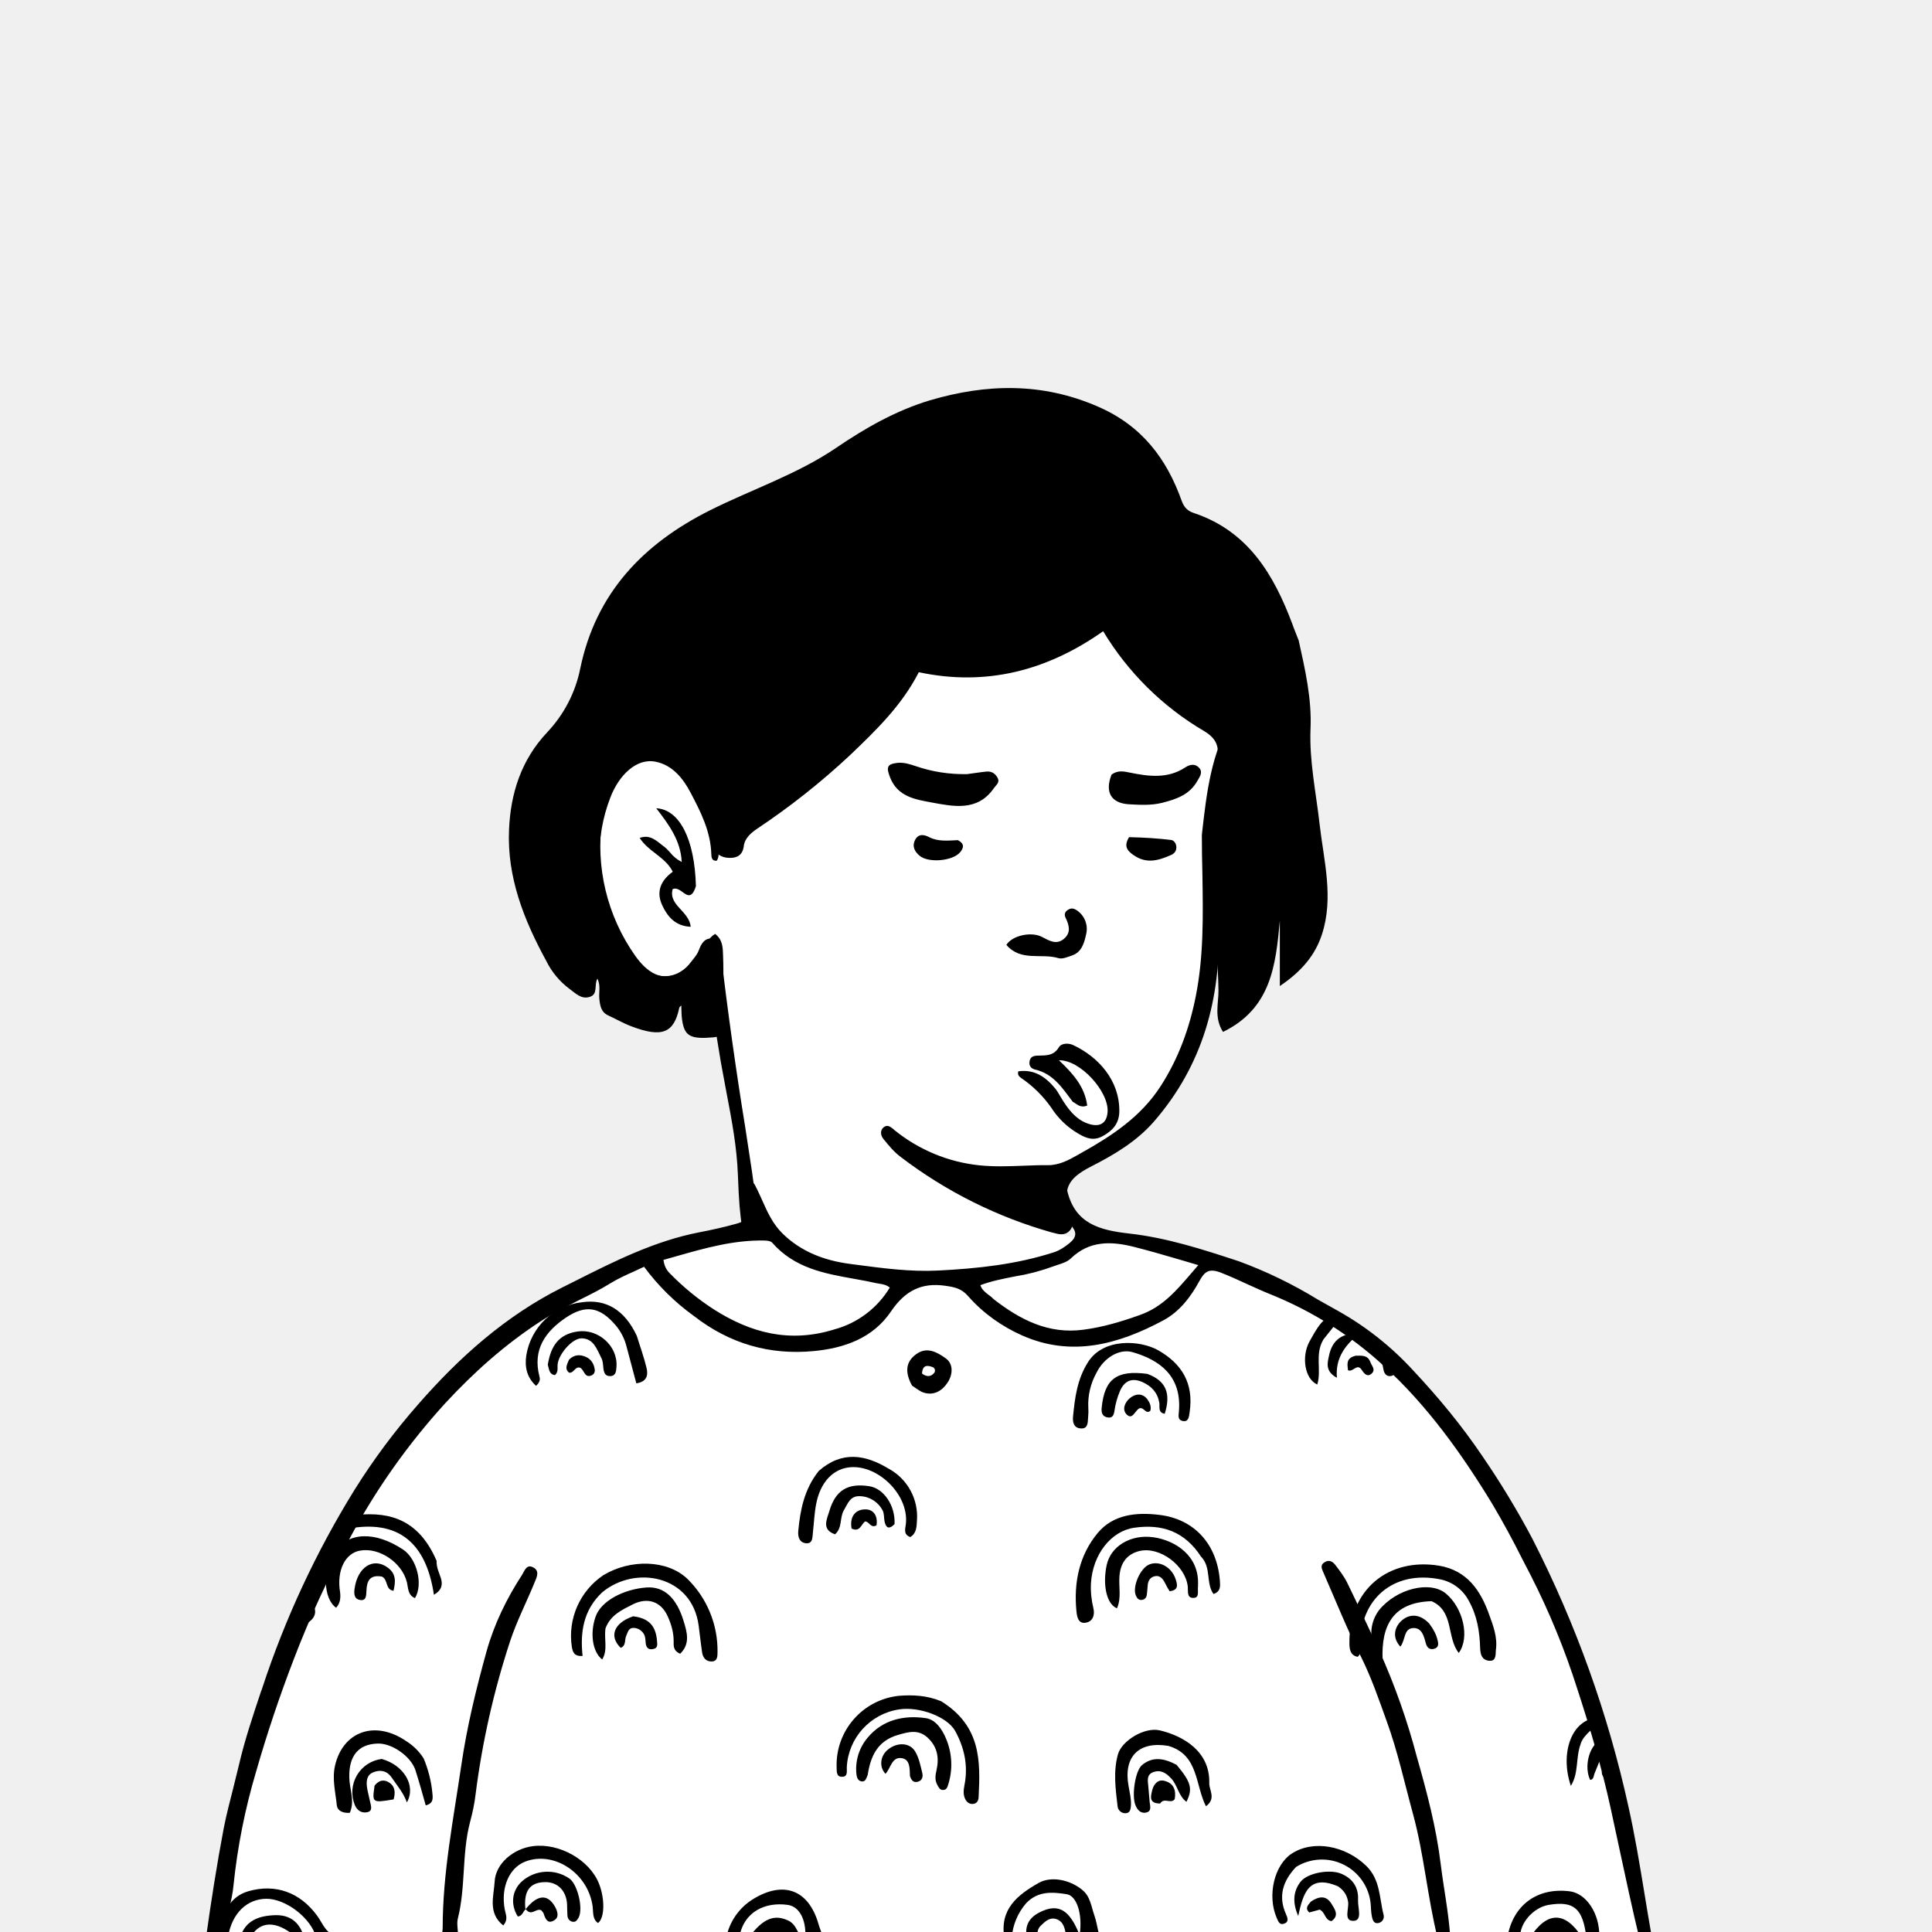
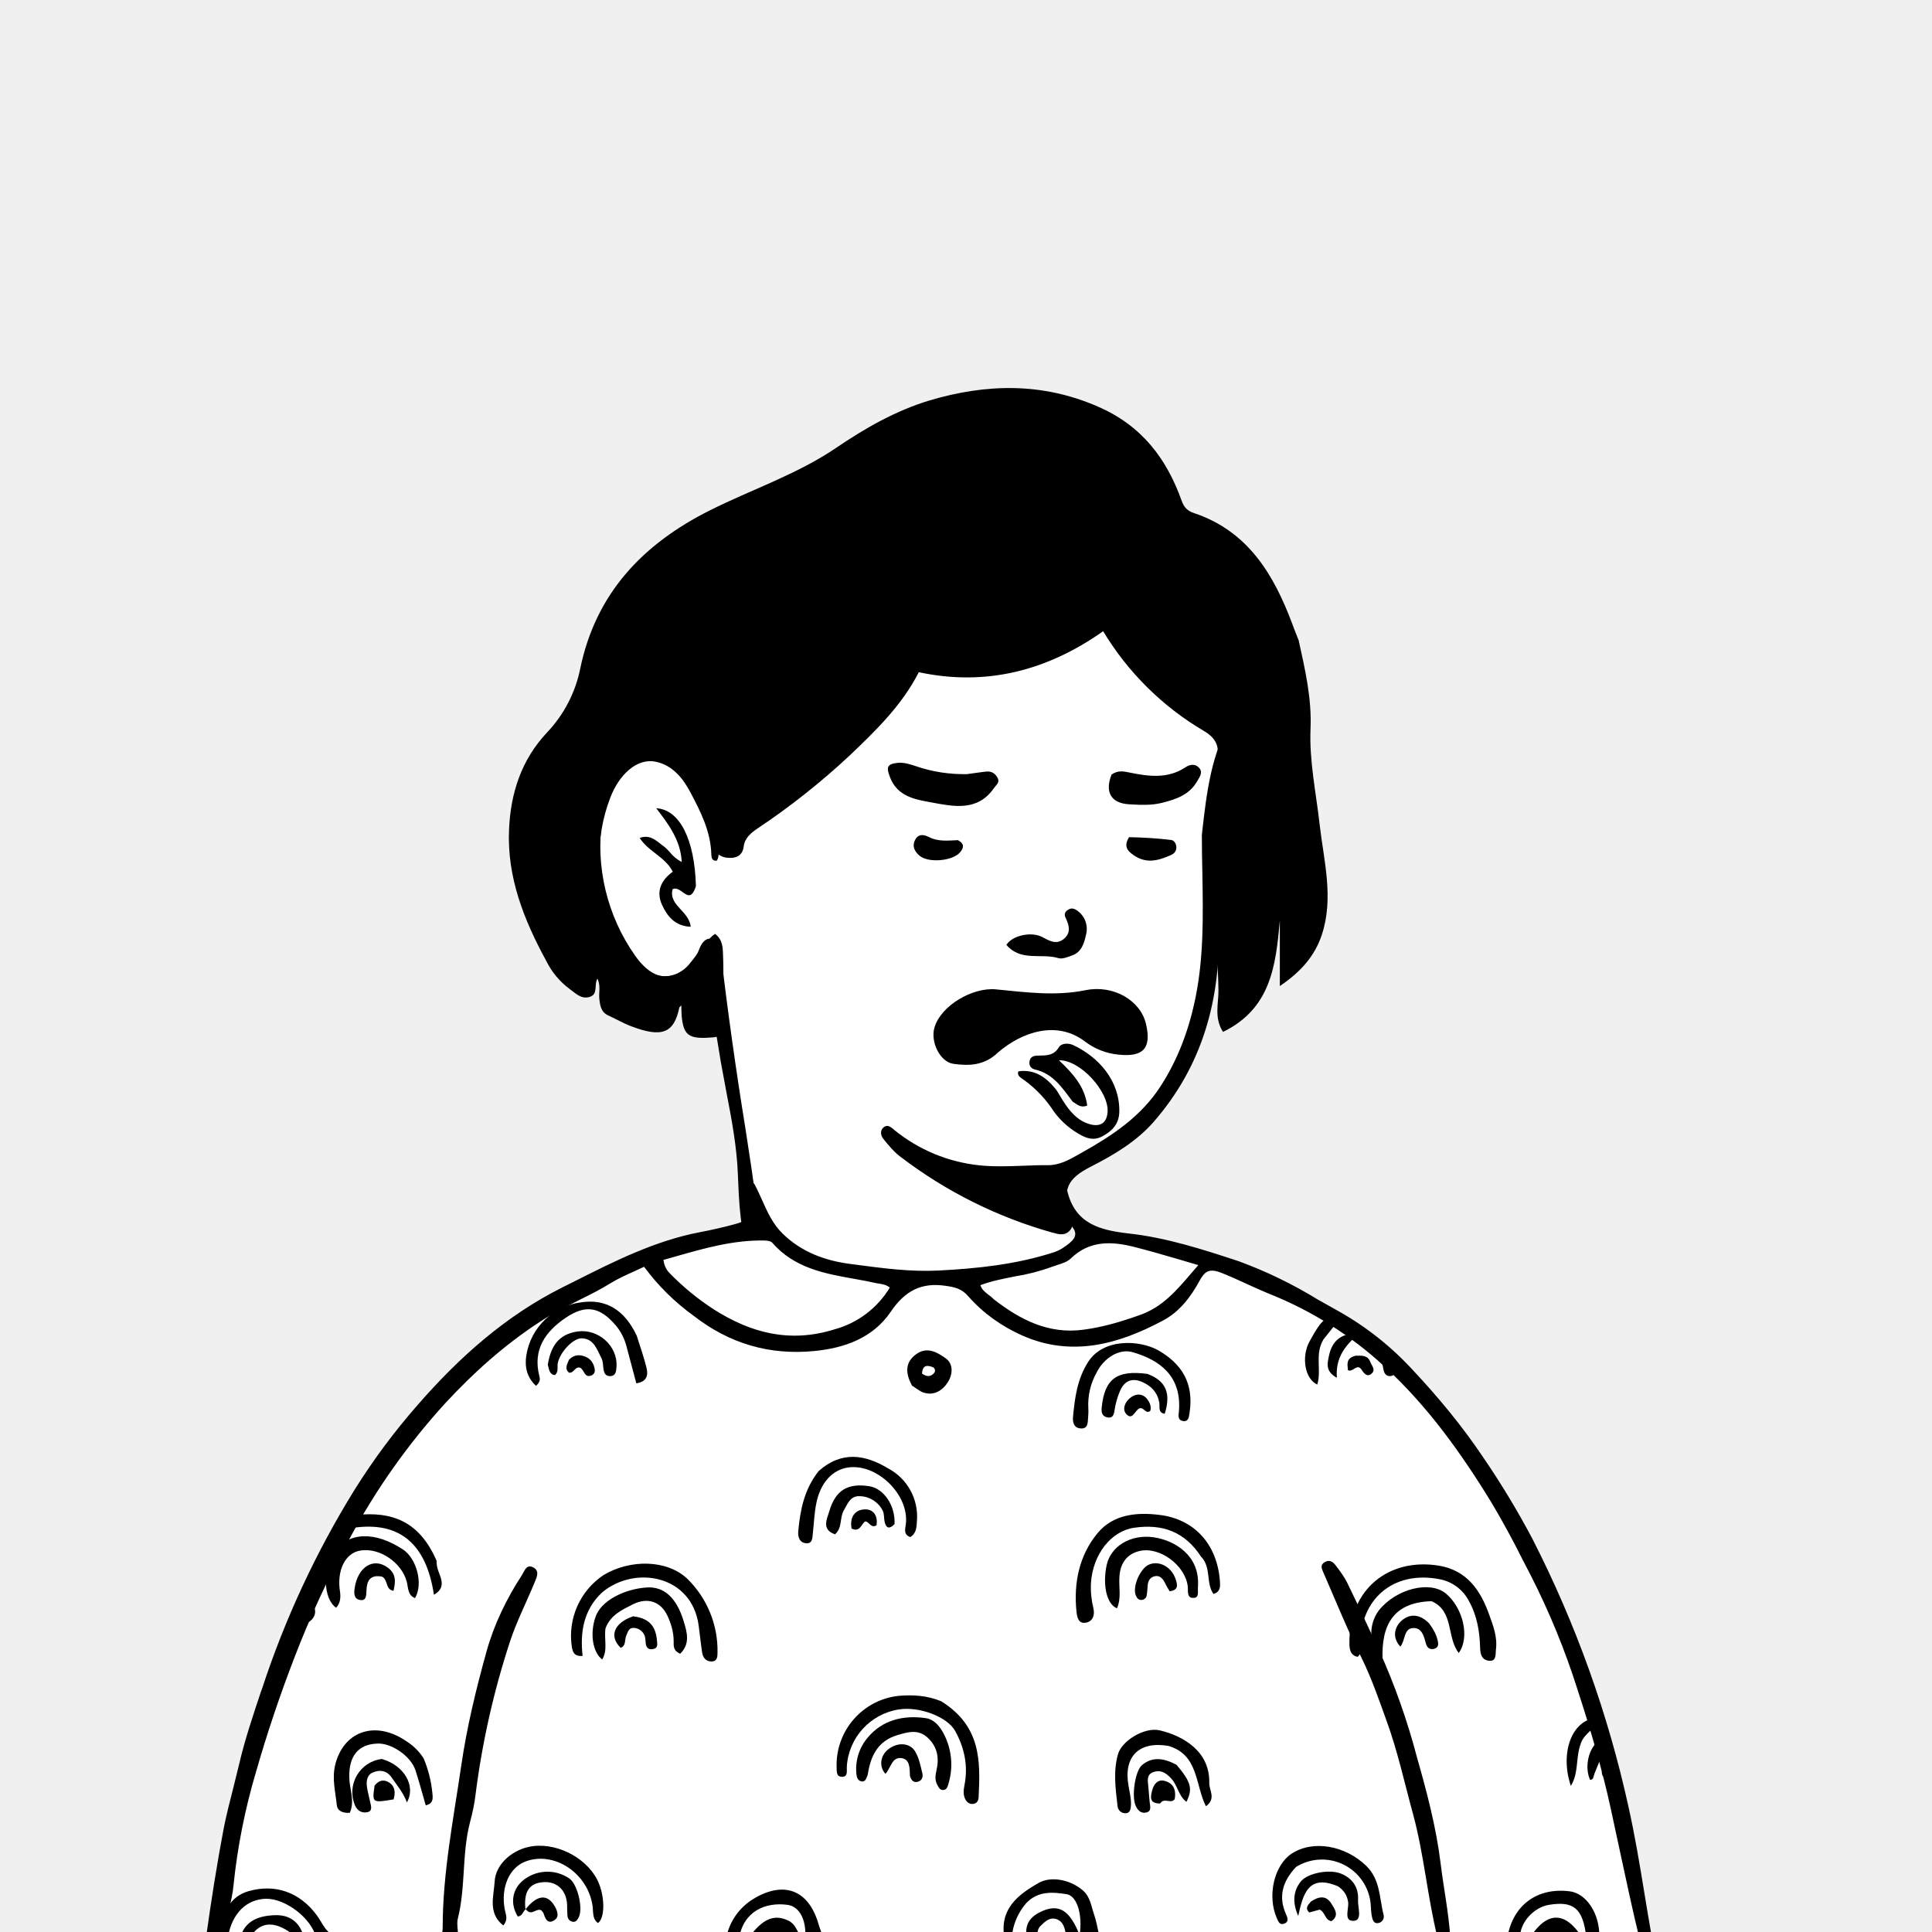
<svg xmlns="http://www.w3.org/2000/svg" viewBox="0 0 1744 1744" fill="none" shape-rendering="auto">
  <mask id="viewboxMask">
    <rect width="1744" height="1744" rx="0" ry="0" x="0" y="0" fill="#fff" />
  </mask>
  <g mask="url(#viewboxMask)">
    <g transform="translate(531 487)">
      <path d="M554 727.7c-99.2 297-363.8 388.6-503.7 19.8-19.3-50.7 31-69.5 66.2-91.9 24.1-15.3 36.8-28.5 35.3-42.2-7-64.4-36.9-243.8-36.9-243.8l-3-5.8s.7-1.6-2.2 1.2c-3 3-9.9 34.2-37 34.2-24.5 0-49.2-10.9-61-86.3C7.2 285.6 9.6 214 40 201c12.5-5.3 24-7.2 35.2-.8 11.3 6.4-13-22 112-126C268.4 6.4 396.7-3.5 448.5 8 500.3 19.5 552 44.8 574.9 98.5c27.8 65-25.9 114.3-14 262.5-2.2 53.6.8 171.2-146.6 210.6-28 7.5-19.3 48.4 22.7 58.4 67 21 117 72.3 117 97.9" fill="#fff" />
      <path fill-rule="evenodd" clip-rule="evenodd" d="m554 266.2.1-1.4c4.1-36.4 8.2-71.7 27.1-103.4 6.5 4.4 5.7 10 3.7 15.2-19.9 51.2-18 104.4-16.2 157.6l.4 14c2.1 66.4-14.5 126.8-58.7 177.5-15.4 17.6-35.8 29.8-56.5 40.3-21.4 11-25.9 20.1-19.2 43.6l.8 2.6c1.4 3.9 2.8 7.9-1 11.8-4.5 4.6-9.5 3.3-14.8 1.8l-.6-.1a406.4 406.4 0 0 1-137-68.3c-6-4.4-10.8-10.3-15.5-16.1l-.3-.4c-2.5-3-3-7.8.5-10.4 3.3-2.5 5.8-.5 8.7 1.8l1 .9a145.5 145.5 0 0 0 76.3 31.7c13.4 1.4 26.6.9 40 .4 7.4-.3 14.8-.6 22.3-.5 10.2 0 18.7-4.7 26.7-9.2l2.8-1.6c27.8-15.5 54.3-32.8 72.2-60.7 16.1-25 25.9-52.2 31.6-80.9 7.2-36.1 6.6-72.7 6-109.8-.3-12-.5-24.2-.5-36.4ZM50.6 190.8c21.9-1.7 34 11.2 44.3 26.3a140.4 140.4 0 0 1 22.4 61.5c.5 3.7 1 7.6-1.2 11.3-4.5.6-4.9-3-5-5.6-.5-20.7-9.7-38.7-18.9-56.1-6.6-12.5-16.2-24.6-31.4-27.6-17.2-3.5-33 12-40.8 32.2-14.5 37.6-12 74.6 1.4 111 5.8 15.9 13.1 32.1 27.8 43.2 14.8 11.3 32.7 9.3 43.6-5.7l2-2.5c2-2.6 4-5.1 5-8 2.1-5.8 5.4-11.2 11.3-10.4 6.8 1 8 8.3 8.7 14a3661 3661 0 0 0 22 156.7l5.9 38.8c2.6 17.1 5.6 41.7 3.6 52.1a28 28 0 0 0-.3 2.2c-.4 2.8-.6 5-4.2 5.5-4.9.8-7-2-7.7-6.4-2.3-17-3-23.6-4-49.6-.9-25.2-5.6-50-10.4-74.9l-5-27c-5.2-30.8-10.3-62-10.8-97l-2 3c-7.6 11.3-13.7 20.5-24.5 24a40.5 40.5 0 0 1-46.1-12.5 127.8 127.8 0 0 1-28.8-55.8c-8.4-34-9.9-67.1.9-100.6 5.2-16.1 23.7-44.7 42.2-42Zm34.6 127.5c4.4 3.2 8.4 6 12-5.4-1.1-42.2-14.7-69.2-35.8-70.3 11.2 14.6 22 28.8 23 48.5a32.3 32.3 0 0 1-10.7-8.8c-2-2.2-4-4.4-6.5-6l-3-2.4c-4.8-3.6-9.7-7.4-17.8-4.5 3.8 5.8 9 10 14.3 14 6 4.7 12 9.3 15.6 16.5-10.6 7.7-15.2 17.7-9.7 29.9 4.8 10.5 11.9 19.2 25.9 19.8-.6-6.3-4.7-10.9-8.8-15.4-5-5.4-9.7-10.6-7.5-18.6 3.2-1.5 6.2.7 9 2.7Z" fill="#000" />
    </g>
    <g transform="translate(178 1057)">
      <path d="M1308 692 16 688.7S53.7 481.5 111.3 360C237.7 93.7 491.2 44.3 513.3 56.7c32 18 62.4 40.7 152 40.7 91.4 0 149.3-39.5 149.3-39.5s135.8 32.3 201.4 69.5c83.4 47.4 177.7 187 221 295.9 46.2 115.6 71 268.7 71 268.7Z" fill="#fff" />
      <g fill="#000">
        <path d="M728.6 692c-4.3-25.7 12-38.5 31-49.3 10.9-6.2 27.6-3.2 39 6 7.7 6 8.4 15.2 11.3 23.4 1.7 4.7 2.4 9.8 3.6 14.7 6.4 3 13.7-.6 20.2 4.4a455 455 0 0 1-49.2-.2c-1.3-7.2-2.2-13.2-8.8-15.6-6.1-2.1-10.4 2.2-14.3 6-2.9 2.7-3.1 6.7-3.3 10.6-3.2 0-6.3-.3-9.4-1-2-12.7 5.2-19 14.4-23 18.2-8 26.4 4.7 33.5 21.6 2.8-18.8-2.6-35.2-11.6-36.7-12.8-2-25.8-3.2-36.6 8a54.2 54.2 0 0 0-13.1 31h-6.7ZM1182.7 692c4.9-29.4 27.1-45.5 56.5-41.7 14.7 2 26.7 19.7 26.5 40.6a25 25 0 0 1-11.8.3c-3.2-25.6-11.3-32.4-33.8-28.7-14 2.3-26.6 16.8-25.8 29.5h-11.6ZM477.6 692a53 53 0 0 1 24.2-34.7c27.4-16.8 50-8.6 59 22.3 1 3.6 2.5 7.1 4.1 11.6-5.2.8-10.6.8-15.9 0 .6-15.7-5.5-27.3-16.1-28.7-19.8-2.7-39.5 5.7-43.6 29.5h-11.7ZM107.4 692c-4.3-17.2-27.2-35.2-45.3-35-17.4.4-30.5 13-34.2 34-2.1 1-4 1-6.9 1 .4-23 9.3-37.2 25.2-41.8 24.3-7 46.6.9 62 22 5.5 7.3 8.1 17.8 20.4 19-6.3.8-13.2.8-21.2.8Z" />
        <path d="M498 692c12.7-17.4 23.2-21.3 35.8-15.2 6.1 3 7.4 8.8 11 14.3-15 .9-30.3.9-46.8.9ZM1203.1 692c15.3-23.6 31.4-24 46.6-.8-14.9.8-30.1.8-46.6.8ZM38.8 692c4.6-15.7 17.4-19.8 32-20.2 12.6-.2 21.4 5.9 25.4 19.2-2 1-3.9 1-7.3.3-17.6-15-32.3-14.6-41 .7h-9ZM671.6 478.7c35.7 22.3 35.5 53.2 33.8 86.4-.1 3.3-1.5 5.9-5 6.3-3.4.3-5.7-1.6-7.1-4.4-2-4-1.5-8.2-.7-12.5 3.5-17.5 0-33.8-8.5-49.2-7.2-12.6-32.2-22.1-50.7-19.2a55.6 55.6 0 0 0-47 52c-.2 3.5 1.3 8.9-4.4 8.8-5.3 0-4.6-5.1-4.8-8.8a62.8 62.8 0 0 1 56.2-64.3c12.7-1 25.3-.4 38.2 4.9ZM906.3 348.4c-14.8-23-35.3-30-60.6-26.3-20.7 3-37.3 24-38.9 50-.4 7.6.4 15.3 2.2 22.7 1.5 6.1-.6 12-6.9 13-6.8 1.2-7.9-5.4-8.4-10.3-2.6-26 2.6-50.8 19.2-70.7 14-16.8 35-18.9 55.8-16.3 31 3.7 52 26 54.5 59.7.3 4.6.8 9.5-5.8 11.7-7-9.8-1.8-23.7-11-33.5ZM365.6 380.4c-17.1 16-20 36.2-17.7 57.4-8.2.6-8.9-4.2-9.7-8.1a66 66 0 0 1 28.6-64.9c24.2-14.5 57.4-14 75.7 3.4a90.8 90.8 0 0 1 27.2 66.4c0 3.9-.2 8.2-5.5 8.2-5 0-7.7-3.5-8.4-8.1-1.2-8-2-16-3.1-24.1-6-46-57.7-54.8-87.1-30.2ZM1172.3 432.6c-.2 5.5-.2 10.3-6.5 9.5-6.5-.9-7.5-6.2-7.7-11.5-.4-15-2.8-29.4-10.3-42.7a37.5 37.5 0 0 0-25.5-19.2c-43.7-8.9-73 19.5-72.1 58.6 0 3.7 1.4 7.7-2.6 11.3-6.9-1.2-7.5-7.4-7.5-12.3-.6-48.8 35.7-77.3 80.7-70 25.6 4.2 37.8 22.6 45.5 44.3 3.4 9.6 7.7 20 6 32ZM561.1 270.8c20.9-18.4 42-14.7 62.6-2.3a49.1 49.1 0 0 1 26 47.5c-.3 5.4-.4 11.1-6 14.5-6.3-2.3-4.6-7-4-11.6 3.4-28.6-30.3-58.8-57.3-50-13.2 4.5-20.7 17-23.5 31-1.8 8.7-2.1 17.7-3.1 26.6-.5 4.1 0 9.9-5.8 9.6-6-.3-8-5.3-7.4-11.2 1.8-19.2 5.5-37.8 18.5-54.1ZM204.3 530c4.2 10 7 20.7 8 31.6.5 5 1 9.3-6 11.1-3.1-11-6-21.5-9.3-31.8-4.2-12.7-21.6-24.6-34.3-24-17.3.6-25.9 11.2-25.4 30.8.2 10.4 5.2 20.7.5 31.7-6 .4-11.2-1.4-11.8-7.1-1.2-11.8-4.3-23.4-1.6-35.4 7-30.7 36-41.9 64.9-21.8a49.7 49.7 0 0 1 15 15ZM895.9 217.6c-.6 5-1.3 9.4-6.7 8-4.4-1.2-3.2-5.2-3-8.6 2.7-32.5-18.2-46.6-41.8-53.4-12-3.5-26.1 5.2-32.6 18.6a58.9 58.9 0 0 0-7.4 31.7c.2 3 .1 6-.2 9-.3 4.7-.2 10.2-7 9.5-6-.6-7-5.6-6.6-10.5 1.7-17.2 3.7-33.8 13.6-49.4 13.8-21.8 46.8-20 63.5-10.5 20.9 12 32 29.4 28.2 55.6ZM396.8 148.8c3.2 10.2 6.5 19.4 8.8 28.9 1.7 6.8.2 12.7-9.2 14l-8.8-33.1a48 48 0 0 0-9.7-19.1c-14.3-16.8-27-19.2-45.2-7-18.4 12.5-30 28.7-23.8 52.8.7 2.6.9 5-3 8.7-8.4-7.6-10.4-17.3-8.8-27.6a57.4 57.4 0 0 1 50.4-47.9c21.4-3 38.3 6.8 49.3 30.3ZM876.6 519c-26.6-4.5-40.6 9.8-35.9 36 1 5.9 2.5 11.6 2.2 17.6-.2 3.6-.8 7.4-5.3 7.2a7 7 0 0 1-6.8-6.5c-1.8-15.6-4-31.2.4-46.8 3.4-12.1 24-24.8 37.8-21.5 21 5 45.3 18.8 44.6 47.5-.2 6.6 6.5 14-3 21-9.8-19.2-6.5-46.6-34-54.5ZM357 664.1c-4-30.4-35.2-50.7-61-40.6-14.4 5.7-22 23.3-18.4 43 .8 4.5 3.5 8.9-1.3 14.6-14.2-11.2-8.5-26.6-7.8-39.4.7-16.4 17-30 34.6-32.2 24-3 51.3 12.5 59.7 34.1 5.4 13.8 5 31-1 35.3-4.9-3.4-4.2-8.8-4.8-14.8ZM991.9 628.3c-12 12.8-16.2 26.5-9.1 42.5 1.4 3.2 3 6.9-1.4 8.6-4.5 1.7-5.5-2-7-5.3-8.6-20-2.2-47.4 13.5-57.8 19.6-12.8 48.6-7.2 67.3 10.9 13 12.6 11.8 29.2 15.8 44.4a6 6 0 0 1-5.3 7.4c-3.8.4-4.7-3.2-5.3-6-.8-3.7-.8-7.6-1.1-11.4a44.2 44.2 0 0 0-67.4-33.3Z" />
        <path d="M605.3 545.1c-1.4 3.2-1.9 6.2-5.2 6-3.6-.4-4.6-3.3-5-6.4a43.8 43.8 0 0 1 10.1-33.1C618.6 495.4 638 491 658 494c9 1.4 14.8 10.8 18 18.5a60 60 0 0 1 2 41.2c-.8 2.5-1.4 5-4.6 5.1-3.1.1-4-2.3-5.3-4.6-2.4-4.4-1.8-8.6-.7-13.4 2.5-10.9.8-21-7.9-29.1-8.5-8-17.6-5.3-27.2-2.5-17.5 5.2-24.3 18.1-27 35.8ZM368.6 412.8c-1.5 10 2.3 19.5-3 28.2-8.8-6.7-11.2-23.8-6-38.5 4.8-14.4 25.6-25 45.9-26.5 16.6-1.2 27.4 10.2 33.5 30 3.2 10.3 6.3 20.8-3 29.8-6.5-2.7-5.9-7.3-5.9-11.4 0-8-2.2-15.3-5.3-22.2-6-13.6-18.2-17.6-31.5-11-9.7 5-20 9.4-24.7 21.6ZM1114 388.4c-34 1-45.5 21.3-43.9 53.5a34.6 34.6 0 0 1-3.2-45.5c15.7-19.3 45.8-26.8 60.2-15 15.6 12.9 22 39.7 11.7 53.7-11.2-14.2-4-37.8-24.7-46.8ZM903.5 374.3c-.8 4.9 1.8 11.2-4.5 11.1-5.8 0-4.4-6.1-4.8-10.1-2-19.1-25.3-36.6-43.7-32.2-11.6 2.9-17.2 11.2-18 23-.7 9.6 1.9 19.4-2.2 28.7-9.3-3.6-13.2-21-9.3-39.1 3.6-16.7 21.4-28 42.4-25 19.3 2.8 41.6 16.6 40 43.6ZM129 380.3c.7 5.9-.2 10.3-3.6 14-11.7-8.4-12.4-34.2-1.4-50.3 12.3-18.2 36.5-19 61.9-2.2 12.4 8.3 18.3 31.3 10.7 43.8-6.7-2.7-6-9.4-7.4-14.7-4.5-17.4-24.7-31.2-42-28.2-13.6 2.2-21.5 18-18.2 37.6Z" />
        <path d="M216.1 352c-.2 6.2 2.4 10.8 3.9 15.6 1.6 5.6 1.2 10.6-6.3 15-7-46.8-32-68.7-79-59.4-.6-9.3 4.3-12.2 9.6-12.7 31.1-3.1 56.2 5.3 71.8 41.4ZM884 536c13.3 15.8 14.8 21.7 9 33.5-7.2-5.3-7.9-14.7-13.6-20.9-4.8-5.3-9.6-8.3-16.4-5.9-6.4 2.4-4.8 8.2-4.4 13.2l1.2 13.9c.4 3.7 2 8.3-3.3 9.4-4.7 1-7.8-2.3-9.5-6.6-3.6-8.5-.3-31 5.8-36.2 9.7-8.2 20.2-6.2 31.3-.3ZM296.5 666.4c-2.4 2.1-3 6.3-7.1 6.6-6.8-10.9-5.3-23.4 3.6-31.6a34.9 34.9 0 0 1 43.1-2.6c7.4 5.4 12.4 27 8.3 35-1.3 2.2-2.5 4.6-5.7 3.9-2.8-.6-4.2-2.7-4.5-5.5-.2-3.3-.2-6.8-.3-10.2-.7-12.7-9.1-20.7-21-20-12.6.6-18.1 8-16.7 23.6l.3.8ZM629.5 318.8c-5.2 5.3-7.8 3.2-9-2.3-.7-3.3-.2-7-1.7-9.9a23.8 23.8 0 0 0-20.2-13c-9.3-.6-11.3 6.8-15 13-3.8 6.6-1 15.4-7.8 21.4-12.6-4.2-7.2-14-5.2-20.8 5.6-19.2 16.8-25.6 36.2-22.6 13 2.1 23.5 17.4 22.7 34.2ZM166.6 530.8c20 5.6 31.2 24.2 22.7 39.2-3.3-9-9-15.4-13.7-22.4-4.4-6.4-10.6-7.3-16.8-4.7-6 2.4-6.3 8.5-5.4 14.2.7 4.2 1.9 8.3 2.7 12.4.8 3.7 2.6 8.5-2.8 9.4-4.7.9-8.8-1.3-11-6.5a30.3 30.3 0 0 1 24.3-41.6ZM316.5 174.9c2.7-16.6 9.6-27.5 27-30 18.4-2.6 36.2 12.9 35 31.7-.3 4-.4 8.3-5.5 8.6-5 .3-6-3.6-6.4-7.8-.3-2.9-.4-6.1-1.8-8.6-4-7.7-6.8-17.5-17.7-17.7-8-.2-19.9 13-21.6 22.5-.7 3.5 1 7.7-2.6 10.7-5-.6-5.2-4.9-6.4-9.4ZM1029.6 645.7c-26.6-11.3-31.4 7.2-35.7 26.8-5.2-11.7-4.7-22 2-30.7 6.2-8.2 26.4-11.7 36.6-7.5 10.5 4.3 16 12.4 15.4 23.8-.4 6.6 4.2 18.4-3.8 18.8-9.8.6-4.1-11.1-5.2-17.3-1-6-3.8-10.2-9.3-14ZM857.7 183.2c16.8 6.2 21.5 17.5 15.7 36-6.4-1-4.3-6.5-4.9-10-1.7-9.3-7-14.9-15.2-18.6-9.7-4.3-16.5-1-20.4 8.3-2.3 5.4-3.9 11.1-4.8 17-.6 4.6-1.8 7.6-6.8 6.5-4.4-1-5.3-4.4-4.8-8.9 2.6-25.7 13.5-34 41.2-30.3ZM1016.5 152.4c-7.8 13.1-1.4 27.4-5.4 40.4-11.3-5-14.5-25-7.1-38.7 11.7-21.4 15.7-24.4 25.4-18l-13 16.3ZM643.4 546.3c-.2-7 0-14.6-6.7-16.1-9.7-2.1-10.5 9-15.4 14-6-6.4-4.7-16.4 2.4-22 8.3-6.7 19.7-6.3 24.5 2 3.4 5.7 4.7 12.6 6.3 19.1.7 2.8.4 6.3-3 7.7-3.7 1.5-6.5.4-8-4.7ZM877.8 379.4a82.1 82.1 0 0 1-4.6-8.3c-2-3.6-4.7-6.3-9-5.2-3.6.8-5.6 3.6-6.1 7.3-.4 3.3-.4 6.7-1 10a4.8 4.8 0 0 1-4.2 4c-3 .5-4.6-1.6-5.6-4-3.3-7.8 3.9-24.5 12-27.9 9-3.8 20 2 23.8 12.8 1.6 4.8 3.4 10.3-5.3 11.3ZM393.4 402c14.4 1.7 20.7 8.7 21.7 22.5.3 3.1.7 6.2-3.2 7-4 1-6.5-.7-7-5-.3-2.5-.2-5.3-1.2-7.5-1.8-4-5.8-6.6-10.1-6.5-4.2 0-4.9 4-6.3 7.1-1.7 3.6.1 8.9-5 10.9-10.6-10.3-6.4-22.3 11-28.4ZM1248.8 517.4c-4.6 12.5-1.5 25.9-8.8 37.7-10-29.2.2-61 25.8-61.8-2.5 10.2-13.8 13.7-17 24ZM1112.4 408.9c3.6 4.9 6 9.3 7.2 14.3 1 3.6 1.3 7-3.1 8.2-4 1-6.4-1.1-7.4-5-1.7-6.2-3.4-13.7-10.9-13.8-9.3 0-7.3 10.8-12.1 16.8-7.5-8.1-5.3-17 .2-22.6 7.7-7.6 17.5-7.2 26.1 2ZM166.8 366.2c-10.8-2-13.7 3.8-14 12.6-.3 4 .2 9.8-6.2 8.4-5-1-5.2-5.7-4.5-10.3 2.7-19.5 17.1-28.5 30.1-18.7 7.4 5.5 7 12.5 5 20.8-7.7-1.2-4.6-10-10.4-12.8ZM1045.8 147c.8.9 1.2 1.5 1 1.6-11 9.6-19.4 20.6-18 38.1-11-5.9-8.4-13.9-7.1-20 2.5-12.2 10-20 24-19.7ZM1261.2 544.3c-.8 3-1 5.2-3.8 5.4-5.5-11.7-1.3-29.4 8.5-35.8 2.7-1.8 5.5-2 7.8.9 2.2 2.7 2 5.6-.5 7.9-6.5 5.4-8.4 13.4-12 21.6Z" />
        <path d="M869.2 571c-10.7 0-8.3-7-7-12.4 1.4-5.2 5.2-9.7 11.1-8 8.4 2.2 10.5 8.7 9.1 16.5-3.5 4.7-9.6-2-13.2 4ZM296.4 666.5c10.5-13.2 19.8-14.2 26.5-2.5 2.4 4.3 4.2 9.6-.7 12.5-5.8 3.6-8-1.4-9.5-6.3-.4-1-1.5-2-2.1-2.8-4.5-2.3-8.6 5.4-13.5-.4-.6-.6-.6-.5-.7-.5ZM160 555c4.5-5.8 9.5-5.7 13.9-2.5 5 3.6 5 9.2 3.4 14.8-19.4 3.2-19.4 3.2-17.2-12.2ZM1005.4 659.5c7.2-4.8 13.6-5.7 18.3 1.7 3.1 5 7.6 10.9.2 16-6.2-1-5.4-7.9-10.6-10.4l-9.5 2.6c-4-4-1.2-6.6 1.6-9.9ZM335.8 170.2c5-4.8 10-4.4 14.7-2.5 5 2 7.7 6.4 8.4 11.7.3 2.2-.9 4.4-3 5.2-6.5 2.6-6.4-5.2-10.3-7-4.6-1.4-5.4 5.1-9.9 4.5-4.2-3.4-2-7.3.1-12ZM850.1 214.5c-4 2.7-6 10.5-11.2 5.2-4.3-4.5-1.3-11 2.9-14.5 4.7-4 11-5 15.6.5 2 2.7 4.2 6.4 3 10.8-4.3 3.7-5.9-4.2-10.3-2ZM590.7 322.8c-1.8-10.3 3-17 11.9-17.3 8-.3 12 6 10.6 14.4-5.3 3-6.5-3.6-10.3-3.5-3.7 2.7-4.6 10-12.2 6.4ZM1045.4 166.8c6-.1 11.2-.7 13.6 5.7 1.2 3.4 5 6.8 1.3 10.3-4 3.8-7 0-9-3.1-4.3-6.7-7.9 2.4-12.5.2-.5-5.3-2-10.8 6.6-13ZM1082.8 176c0 5.2-1.6 9-6 9.2-4.9.1-5.8-4.4-6.4-8.2-.6-4-3.4-7.8-1.9-13.2 6.8 1.5 11.1 5.4 14.3 12.2ZM95.9 393.3c1.8-3.3 2.6-6.4 6.9-7 2.3 6.2 6.7 12.2.5 18.8-2 2.1-4.8 4.1-7.6 1.8-4.7-4-1-8.4.2-13.6ZM1269 537.6c9.3-7.8 10.2-7.2 14 9.3-4.6-1.5-8.7-.3-12.2 1.2-4-3-3-6.4-1.8-10.5Z" />
      </g>
      <path fill-rule="evenodd" clip-rule="evenodd" d="M1301.7 692c-6.3-26-11.8-51.9-17.4-77.9l-8.4-39c-8-36.6-18.6-72.3-30.1-107.6a677 677 0 0 0-42.2-102.8l-7.1-13.7a804.1 804.1 0 0 0-27.6-50.7c-27.6-45.3-58.4-88.3-97.4-124a336.4 336.4 0 0 0-102.8-65c-7-2.8-13.9-6-20.8-9.1-8-3.7-15.9-7.3-24.1-10.5-10.6-4-14.4-.7-18.9 7.3-8 14.7-18 28-33 36-40.4 21.6-82.6 33.2-127 13.6-18.3-8.1-35.3-20-48.8-35.4-6-7-12.2-8.3-20.5-9.5-22-3.3-36.8 4.7-49.3 23.1C610 151 584 160 556.6 162.6c-39.9 3.8-76-6.6-108.4-31.8a203.6 203.6 0 0 1-44.8-44.3l-9.7 4.5c-7 3.1-13.7 6.2-20 10-9.6 6-19.7 11-29.8 16-11.6 6-23.2 11.7-34.1 18.9-32 20.8-60 45.8-85.8 73.7a604 604 0 0 0-86.7 122.8 867.4 867.4 0 0 0-50 108.1 1213.2 1213.2 0 0 0-34.2 102 560 560 0 0 0-20.3 102.2c-.6 6.8-2.1 13.6-3.7 20.4-1.9 8.3-3.8 16.8-4.1 25.8-5.5 1-10.7 1-17 1 4.6-32.9 9.8-66 16-98.8 2.4-12 5.4-23.7 8.4-35.4l5.3-21.5c5.2-22.6 12.7-44.6 20-66.6l.1-.1.9-2.6a835.3 835.3 0 0 1 83.3-179c17-27.2 36.2-53 57.3-77 37.5-43 79.4-80.3 130.6-105.9l10.8-5.4c36.1-18.2 72.3-36.4 112.5-44.2 11-2.1 22.2-4.6 33-7.6 12.8-3.5 15.2-9.1 10.4-21.1l-1-2.2c-.7-1.6-1.5-3.3-1.7-5v-.4c-.6-3.6-1.3-7.8 3.8-8.9 4.3-1 5.5 1.6 7 5l.6 1.1c1.6 3.2 3 6.5 4.5 9.7 4.8 10.8 9.6 21.7 18.7 30.6 17 16.6 38 24.2 59.9 27.2l5.3.7c25 3.3 50 6.7 75.4 5.4 35.4-1.8 70.4-5.5 104.3-16.5 5.2-1.7 9.8-4.8 14.1-8.3 7-5.8 6.5-10.6.5-16.8-9-9.2-11-20.6-10.4-32.6 4-1.5 7.1-.5 7.7 1.8 7 30.4 29.7 36 56 39 34 3.8 66.4 14.3 98.9 25a399.8 399.8 0 0 1 71.4 34.6l18.7 10.5a271.8 271.8 0 0 1 67.1 53.2c22.8 24.3 44.1 50 62.7 77.6a762 762 0 0 1 45.1 74.5 1005 1005 0 0 1 86.8 242c5.7 25.4 10 51.3 14.3 77.5 2.2 13.2 4.3 26.4 6.7 39.7-3.2.9-6.7.9-11.3.9ZM575.3 143a84 84 0 0 0 49.9-37.7c-2.9-2.4-6-3-9.2-3.5l-3-.5c-6.5-1.5-13.2-2.7-19.9-3.9-27-4.8-54.1-9.7-74.2-32.8-1.4-1.5-4.7-1.7-7.1-1.8-27.6-.5-53.6 6.9-79.6 14.3l-11.3 3.2c.8 5.6 2.6 9 5.8 12.2 12 12.3 25.3 23.2 39.7 32.5 33 21 68.2 30.7 108.9 18Zm224.8.3c-31.6 4.3-57.3-9-81.2-27.6-1.6-1.7-3.3-3-5-4.2-3-2.4-5.7-4.5-6.9-8.4 10.1-3.8 20.7-5.8 31.2-7.9a178 178 0 0 0 33.2-8.6l5.3-1.8c4.4-1.4 8.8-2.8 11.9-5.8 16.8-16.2 36.3-15.6 56.5-10.6 13 3.3 26 7 39.6 11l19 5.6-5.6 6.5c-14.2 16.6-26.7 31.3-47 38.5-16.8 6-33.4 11-51 13.3Z" fill="#000" />
      <path d="M1119.6 692c-9.1-36.9-12.1-74.7-22-111.2-7.7-28.1-13.9-56.8-23.8-84-7-19.4-13.7-39-23-57.8-12.7-25-23.1-51.2-34.4-77-1.3-3-2.9-6.3 1.3-8.8 4.3-2.6 7.4-.5 9.8 2.6 3.8 5 7.8 10.2 10.6 15.9 10 20.4 19.4 41.1 29.1 61.6A612.7 612.7 0 0 1 1101 529c9 31.6 17.5 63.6 21.5 96.6 2.6 21.4 7 42.7 8.6 65.4-3.3 1-6.8 1-11.4 1ZM221.2 692c-.6-3 .4-5.8.4-8.7 0-49.6 9.7-98 16.8-146.7 5.1-35 13.4-69 22.8-102.9 6.8-24.4 18-47.5 32-69 2.3-3.6 4-10 10-6.9 6.3 3.2 3.3 9 1.4 13.6-7.2 17.6-16 34.7-22 52.7a740.8 740.8 0 0 0-31.3 138.7c-1 8.5-2.8 16.8-5 25-7.5 28.5-3.8 58.4-11 87-1.2 4.7.2 10.1.2 16.2-4.5 1-8.9 1-14.3 1Z" fill="#000" />
      <path fill-rule="evenodd" clip-rule="evenodd" d="M648.9 165.5c-9 6.6-10.5 15.7-3.6 28.3l4 2.7c2.3 1.5 4.3 3 6.5 3.6 9.5 3 17-2 21.6-9.1 4.7-7 5.5-16.9-1.9-22-7.3-5.1-16.6-10.9-26.6-3.5Zm5.4 17.4Zm0 0c3.8 2.8 7.6 3.4 10.9-.5a3.4 3.4 0 0 0-1.2-5.3c-4.4-1.6-9.2-2.6-9.7 5.8Z" fill="#000" />
    </g>
    <g transform="translate(266 207)">
      <path d="M906.2 370.6c6 27.1 12 53.2 10.8 80.4-1.2 29 5 57.4 8.2 86.1 3.8 33 13 66.4 2 99.7-6.2 18.6-18.2 33-37.9 46.3V624c-3.7 40.6-8 79.4-51.3 100.5-8.2-12.8-4-25.7-4.1-37.4-.6-46.9-9.8-93-10.5-139.8-.4-21.5 3.2-42.4 8-63.1.1-.9.6-1.6.8-2.4 2.3-12 2.4-20.8-11.5-29a260.2 260.2 0 0 1-90.9-90c-50.7 35.8-106 49.9-166.4 37-15.4 30.1-38.6 52.4-62 74.8a654.1 654.1 0 0 1-83.8 66.4c-5.5 3.7-11.3 8.5-12.2 15.8-1 8.3-6.4 10.9-13.2 10.6-7.2-.2-12.5-3.5-14.7-11.5-4.6-16.4-10.3-32.4-15-48.7-3.9-13-13-21.6-22.8-29.7-11.4-9.5-33.5-4.9-44.4 9a91 91 0 0 0-17.7 45.6 172.3 172.3 0 0 0 29.6 123.4c21.5 30.5 43 20.4 59.5-4 3.8-5.4 6.6-11.5 12.8-15.5 7 5.3 7 12.7 7.2 19.6.8 18.3-.6 36.6 2.2 54.9 1.3 8 2 17.7-11 18.9-20.7 1.8-26.1-1-28.2-16-.6-4-.5-8.3-.7-12.8-.7.8-1.6 1.4-1.8 2-4.8 23-15.6 27.4-43.4 16.8-7.2-2.7-13.8-6.6-20.8-9.8-6.5-3-7.3-8.8-8-15-.6-5.7 1.4-11.7-1.7-18.2-3.3 5.7.9 14.1-7 16.5-7.8 2.4-12.9-3.5-18.3-7.3a70 70 0 0 1-20.9-25.2c-20.2-37-35.5-75.6-33.6-118.5 1.4-32.8 11-63 34.5-87.9 15.1-16 25.5-36 29.8-57.6C271.9 328.5 314.3 284 375 253.6c37.8-18.9 78.5-32.4 113.6-56.2 26.6-18.1 54.2-33.8 84.7-43C624.2 139.4 674.5 138 725 160c39.5 17.1 62 46.7 75.7 85.1 2.2 6.2 5.7 9.3 11 11 49 16.4 72.2 55.6 89 100.5 1.5 4.4 3.4 8.7 5.4 14Z" fill="#000" />
    </g>
    <g transform="translate(791 871)">
      <path d="M177.4 123.6c-9.2-12.1-17.5-25.4-34-29.1-3.8-.9-5.8-3.7-5-7.6.7-4.3 4.2-5 7.7-5 7.2-.2 14 .3 18.7-7.5 2.4-3.9 8.7-4 13-2 22.9 10.8 42 32 41.6 60-.2 11-6.1 17.2-14.7 22-7.9 4.5-14.7 2.6-22.5-2.2a71.7 71.7 0 0 1-24.3-23.4 105 105 0 0 0-27.1-26.7c-1.7-1.3-3.5-2.6-2.6-6 15-2.2 25.4 5.6 34 16.3 3.8 4.8 11.8 23.8 26.6 30 11.1 4.7 19.1 2.2 20-9.5 1.4-18.4-24.7-47.3-43.9-46.8 12.7 12 23.4 24 25.5 40.9-6.5 2.5-9.4-1.6-13-3.4Z" fill="#000" />
    </g>
-     <g transform="translate(653 805)" />
+     <g transform="translate(653 805)">
+       <path d="M247.6 145.3c-12 11.6-26 12-40 10-12.1-1.7-21-20-17-33 6-19.8 34.6-36.3 55.5-34.2 26.9 2.6 53.7 6.3 81 .7 25.1-5 49.3 9.3 54.3 30.2 5.3 22.1-2.2 30.4-24.7 28-11-1-21.6-5.2-30.4-11.9-25.1-19.1-56.5-9-78.7 10.2Z" fill="#000" />
+     </g>
    <g transform="translate(901 668)">
      <path d="M7.4 185c5.4-8.7 22.6-12.2 32.1-7.3 6.6 3.4 13 7.6 20 1.7 6.5-5.6 4.6-12.2 1.5-18.7-1.6-3.2-.8-5.7 2.2-7.5 3-1.9 5.5-1.1 8.2.8a20.1 20.1 0 0 1 8 21.5c-1.6 7.3-3.8 16-12.7 19-4 1.4-8.8 3.5-12.3 2.4-15.4-4.7-33.8 3.4-47-12Z" fill="#000" />
    </g>
    <g transform="translate(610 680)">
      <path d="M409.2 75.7c13.1.3 25.4 1 37.7 2.5 3 .3 4.9 3.3 5 6.6 0 3.4-1.8 5.7-4.8 7-11.1 4.9-22 8.3-33.7.2-6.5-4.4-8.9-8.6-4.2-16.3ZM254.7 78.4c6.2 3.3 5.2 7 2.1 10.8-6.5 8-28.2 10-36.4 3.5-4.7-3.8-7.3-8.6-4.4-14.4 3-6 8.2-5 13-2.5 8 4 16.4 3 25.7 2.6Z" fill="#000" />
    </g>
    <g transform="translate(610 680)" />
    <g transform="translate(774 657)">
      <path d="M98.9 41.8c6.6-.8 12-1.8 17.5-2.3 4.7-.5 8.2 1.8 10.3 6 1.9 4-1.5 6-3.4 8.8-14.9 21.7-37 16.6-56.8 13-14-2.6-30.4-5.1-37.1-22.7-3.5-9-2.8-12 7.1-13 5.7-.5 11 1.3 16.2 3 14.8 5.1 30.5 7.5 46.2 7.2ZM229.4 42.2c5.6-4 10.8-3 16.4-1.8 17.1 3.5 34.3 5.8 50.2-4.7 4.3-2.9 9.2-3.5 12.7.7 3.2 3.9.3 7.8-1.9 11.6-7 12.4-18.9 16.4-31.4 19.6-10 2.6-20.4 2-30.5 1.4-15.9-1-21.8-11-15.5-26.8Z" fill="#000" />
    </g>
    <g transform="translate(0 559)" />
  </g>
</svg>
